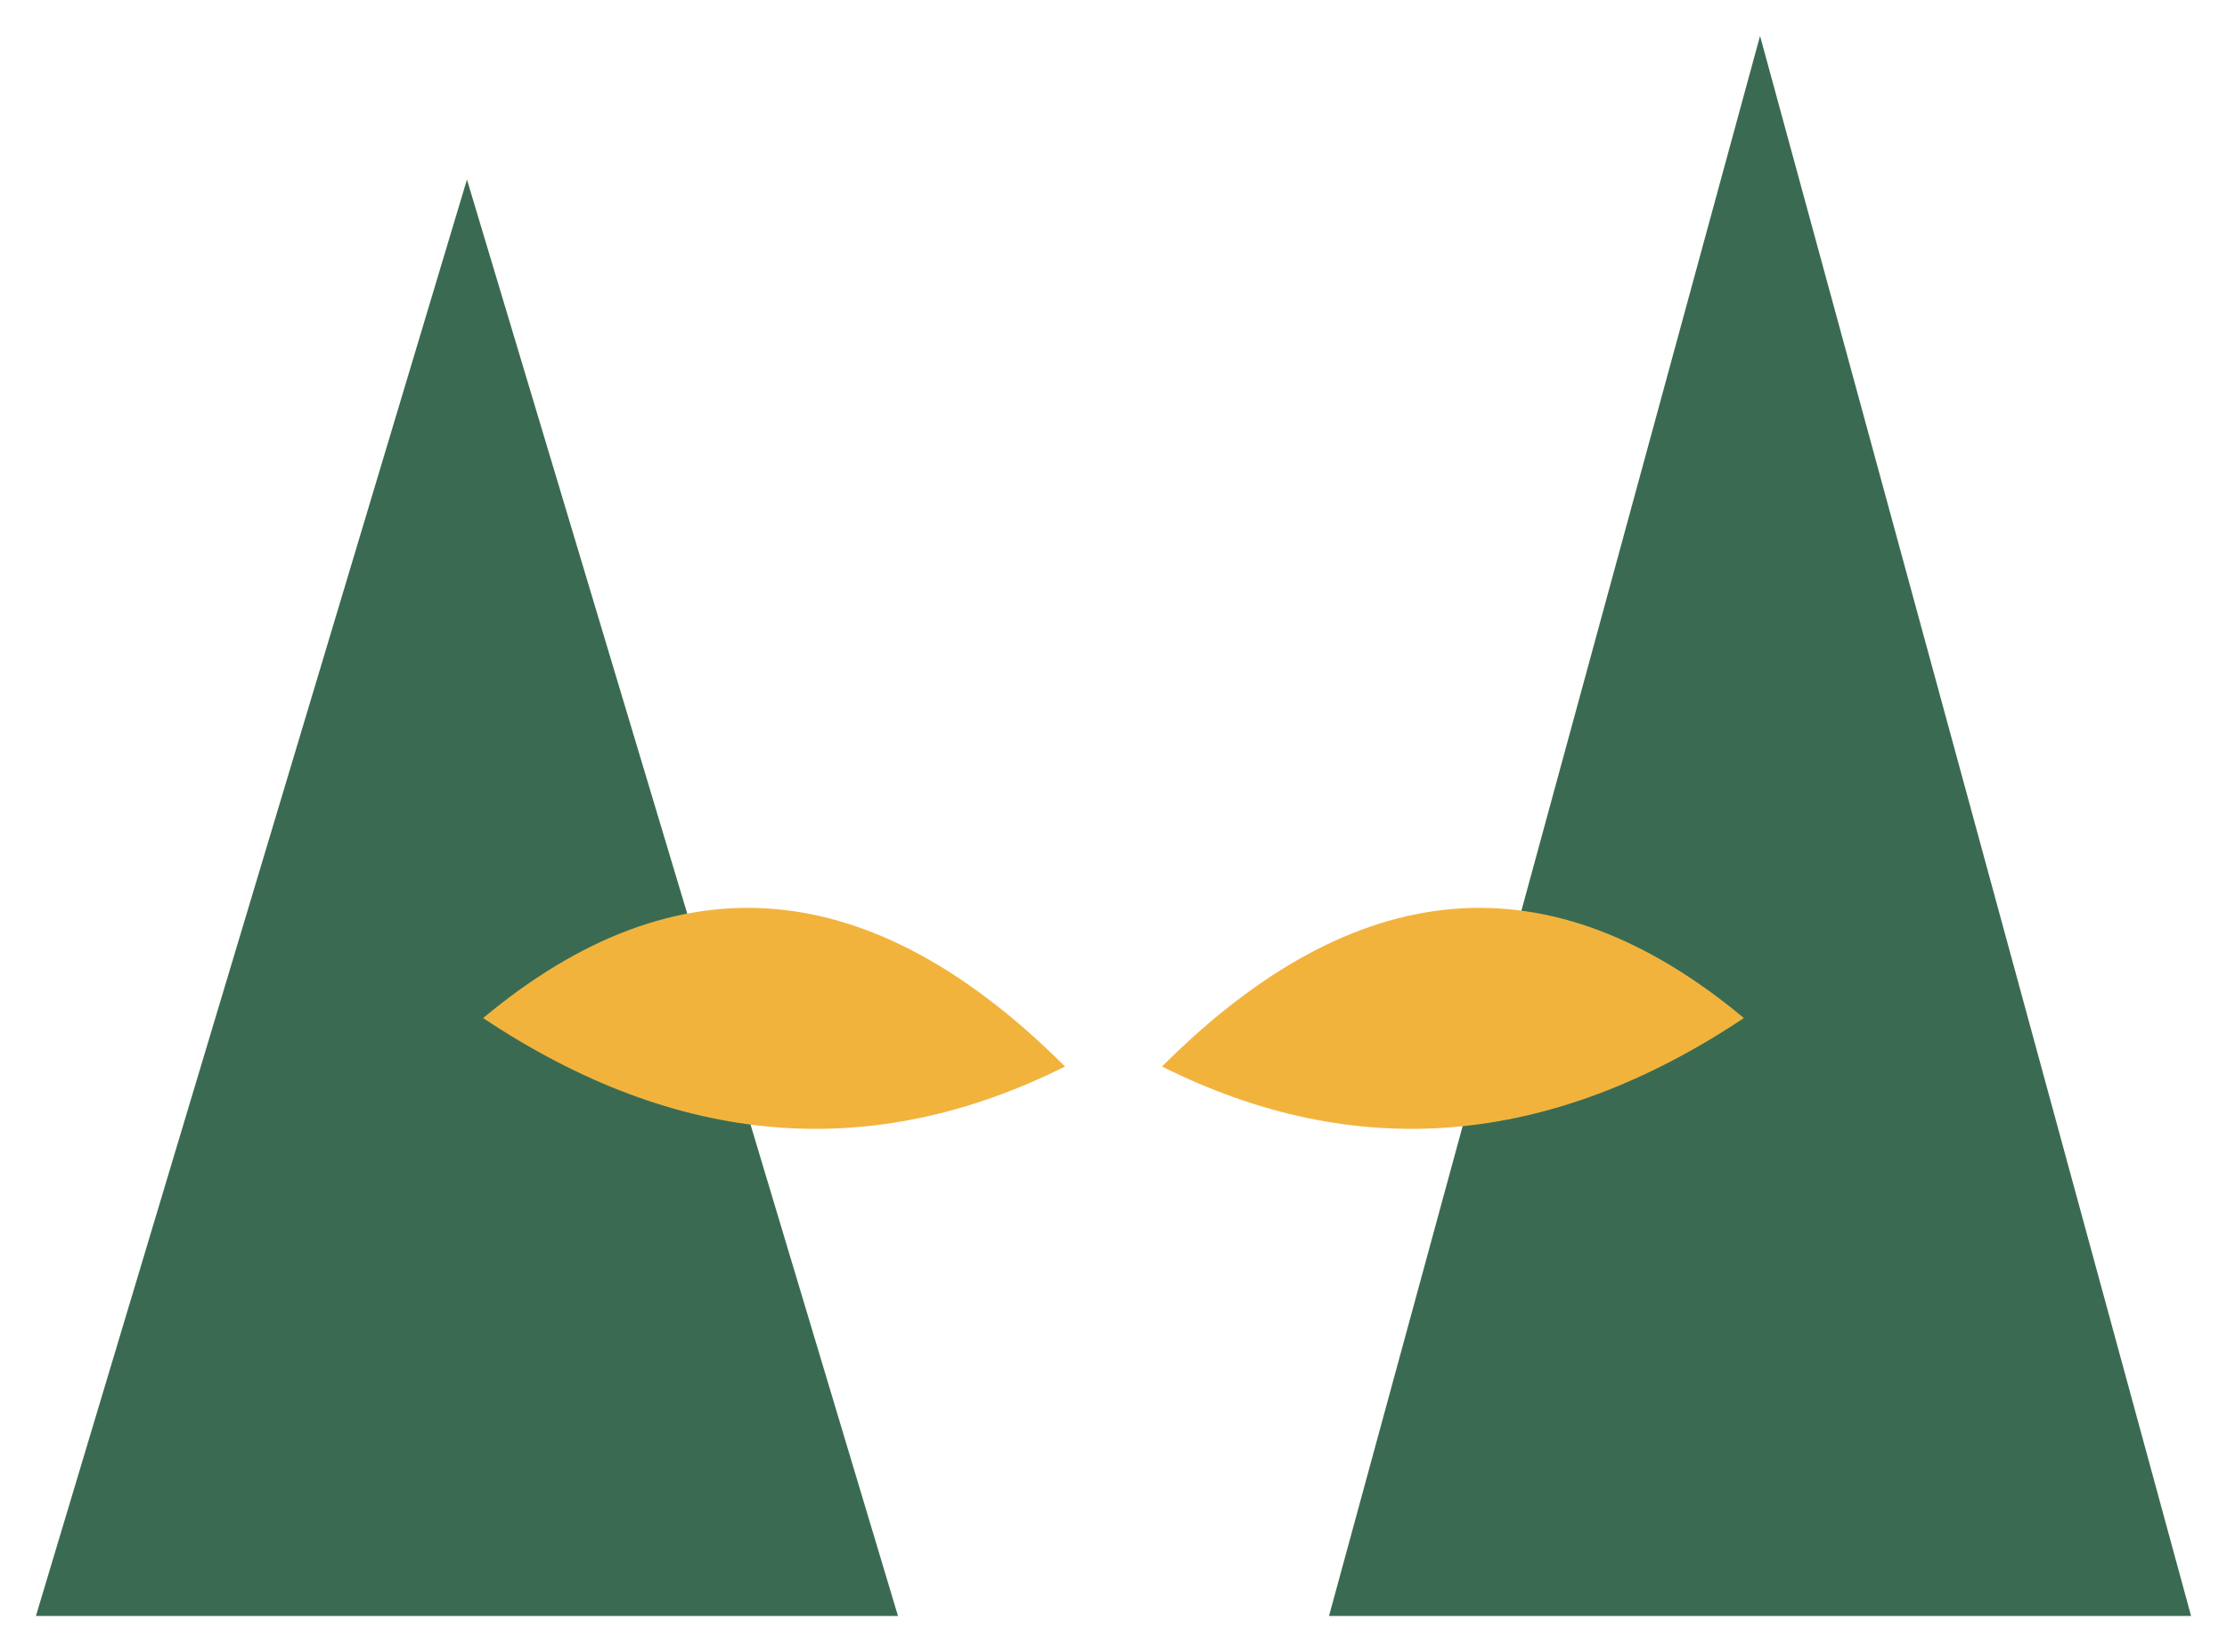
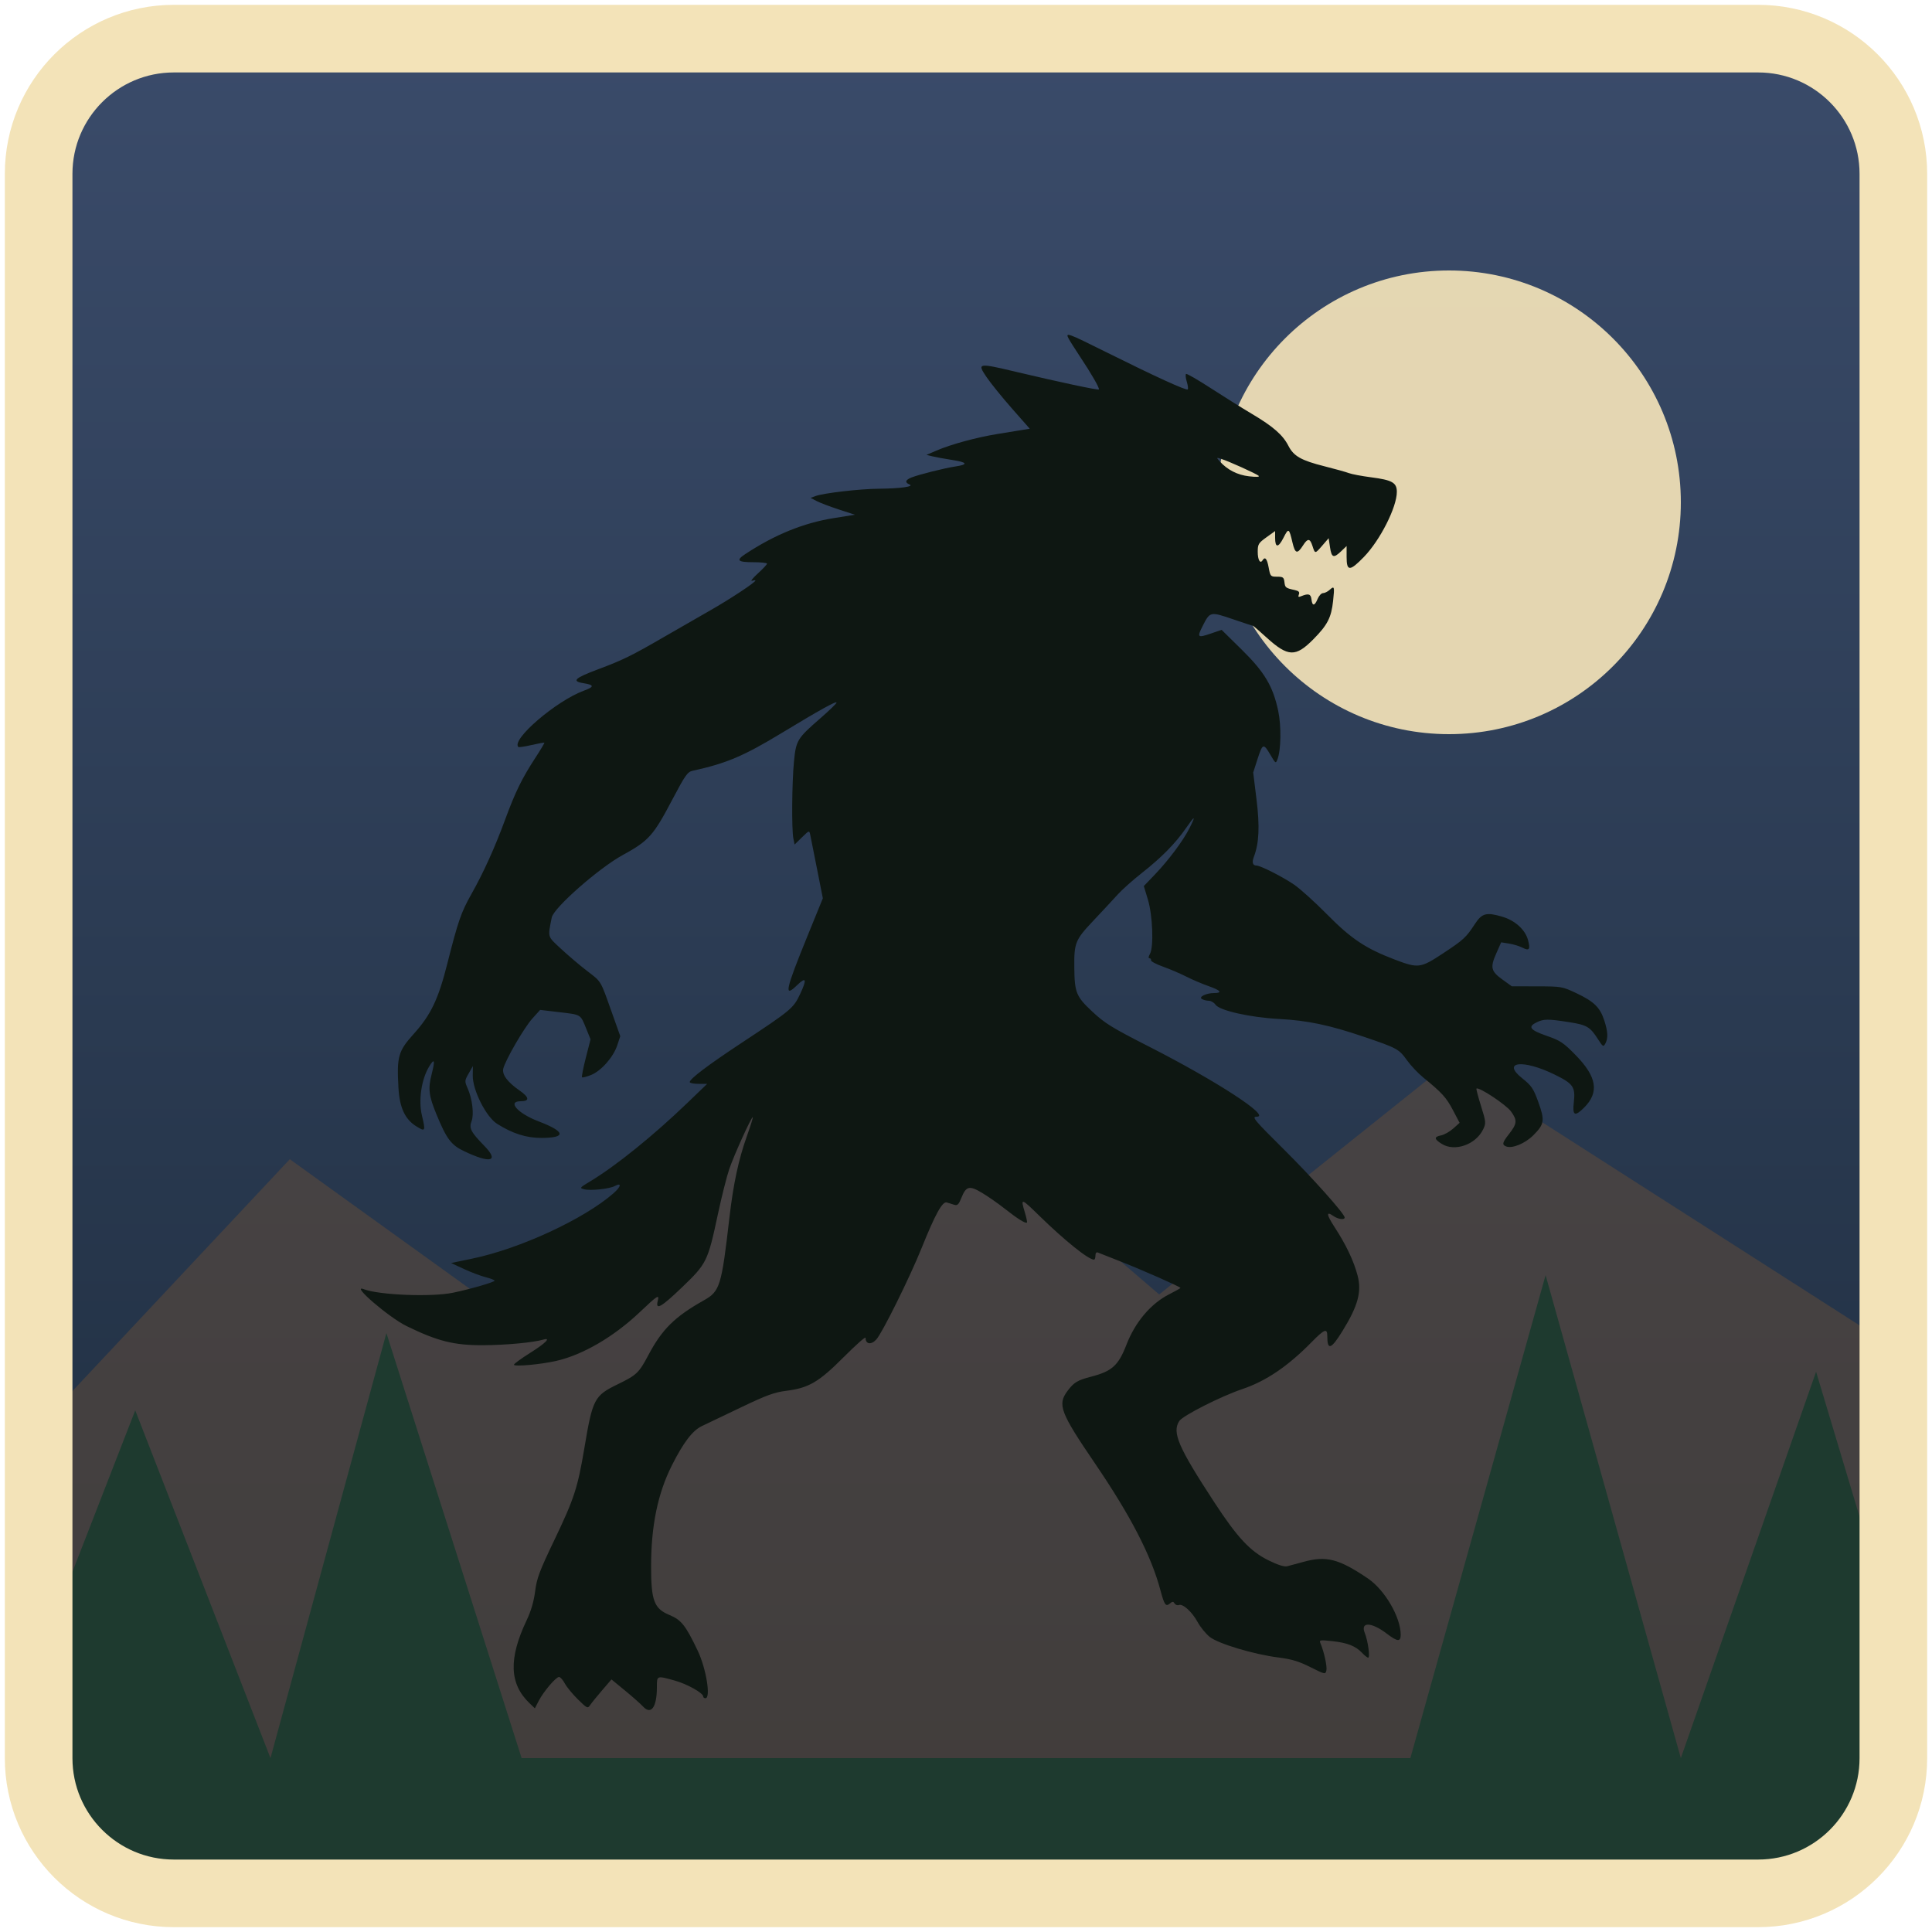
- <svg xmlns="http://www.w3.org/2000/svg" viewBox="1 9 62 46">
-   <g fill="#3A6B52">
-     <path d="M2 54 14 14 26 54Z" />
-     <path d="M38 54 50 10 62 54Z" />
+ <svg xmlns="http://www.w3.org/2000/svg" viewBox="0 0 200 200">
+   <defs>
+     <linearGradient id="s" x1="0" y1="0" x2="0" y2="1">
+       <stop offset="0" stop-color="#3B4C6B" />
+       <stop offset="1" stop-color="#1B2A3A" />
+     </linearGradient>
+     <clipPath id="c">
+       <rect x="4" y="4" width="192" height="192" rx="14" />
+     </clipPath>
+   </defs>
+   <g clip-path="url(#c)">
+     <rect width="200" height="200" fill="url(#s)" />
+     <circle cx="150" cy="52" r="24" fill="#F3E3B8" opacity=".92" />
+     <path d="M0 152L30 120 55 138 85 104 120 134 150 110 200 142V200H0Z" fill="#5E4A3A" opacity=".55" />
+     <path d="M0 182L14 146 28 182 40 138 54 182 146 182 160 132 174 182 188 142 200 182V200H0Z" fill="#1E3A2F" />
+     <svg x="22" y="26" width="160" height="160" viewBox="0 0 800 800">
+       <path d="M 443.119 45.250 C 443.774 46.487, 446.403 50.650, 448.963 54.500 C 455.002 63.584, 459.285 71.048, 458.760 71.573 C 458.296 72.037, 438.312 67.786, 415.665 62.407 C 396.158 57.773, 395.674 57.863, 400.642 65.195 C 402.764 68.327, 408.663 75.619, 413.750 81.399 L 423 91.909 419.750 92.442 C 417.963 92.735, 412 93.705, 406.500 94.597 C 395.378 96.402, 382.297 99.956, 374.608 103.264 L 369.551 105.440 372.525 106.187 C 374.161 106.599, 378.764 107.441, 382.753 108.058 C 390.817 109.307, 391.357 110.419, 384.406 111.462 C 378.896 112.288, 365.612 115.626, 361.750 117.154 C 358.597 118.402, 358.220 119.756, 360.750 120.750 C 363.473 121.820, 355.974 122.873, 345 122.962 C 334.971 123.043, 316.201 125.219, 312.022 126.784 L 309.544 127.713 312.742 129.367 C 314.501 130.276, 319.667 132.237, 324.220 133.724 L 332.500 136.427 321.500 138.182 C 305.936 140.666, 291.004 146.739, 275.766 156.783 C 270.792 160.062, 271.747 161, 280.059 161 C 283.877 161, 287.004 161.338, 287.008 161.750 C 287.013 162.162, 284.875 164.449, 282.258 166.831 C 279.641 169.213, 278.288 170.914, 279.250 170.612 C 280.212 170.310, 281 170.251, 281 170.481 C 281 171.435, 267.748 180.187, 257.500 186.001 C 251.450 189.434, 240.875 195.510, 234 199.504 C 217.142 209.299, 212.360 211.650, 199.581 216.422 C 187.455 220.951, 185.694 222.608, 191.947 223.607 C 197.651 224.520, 197.720 225.464, 192.230 227.484 C 177.865 232.770, 154.498 252.831, 158.290 256.623 C 158.549 256.883, 161.625 256.434, 165.125 255.625 C 168.625 254.816, 171.610 254.277, 171.759 254.426 C 171.908 254.575, 169.771 258.158, 167.010 262.388 C 160.184 272.844, 156.696 279.981, 151.479 294.166 C 146.086 308.831, 140.248 321.707, 133.874 333 C 128.675 342.210, 127.061 346.894, 121.473 369 C 116.847 387.299, 112.983 395.353, 104.101 405.201 C 96.123 414.048, 95.318 416.901, 96.240 433.071 C 96.826 443.358, 99.630 449.372, 105.544 453.027 C 110.180 455.893, 110.347 455.562, 108.393 447.395 C 106.515 439.548, 108.122 428.618, 112.119 422.044 C 114.906 417.462, 115.300 418.668, 113.417 426.019 C 111.501 433.498, 111.937 437.146, 115.892 446.738 C 121.209 459.631, 123.487 462.654, 130.340 465.911 C 143.958 472.381, 148.533 471.154, 140.713 463.130 C 133.688 455.921, 132.678 453.967, 134.084 450.315 C 135.415 446.857, 134.492 438.932, 132.125 433.500 C 130.424 429.596, 130.435 429.407, 132.577 425.635 L 134.772 421.770 134.698 426.674 C 134.585 434.174, 141.584 448.081, 147.282 451.679 C 155.304 456.744, 162.393 459.001, 170.230 458.985 C 183.268 458.957, 182.711 455.736, 168.745 450.406 C 157.957 446.289, 152.370 440, 159.500 440 C 164.229 440, 164.025 437.982, 158.939 434.458 C 152.664 430.109, 149.742 426.170, 150.506 423.092 C 151.625 418.584, 161.336 401.853, 165.535 397.200 L 169.570 392.727 179.523 393.901 C 190.925 395.246, 190.374 394.911, 193.387 402.323 L 195.671 407.944 193.218 417.521 C 191.869 422.789, 190.987 427.320, 191.258 427.591 C 191.529 427.862, 193.614 427.338, 195.892 426.427 C 201.154 424.321, 207.432 417.227, 209.474 411.078 L 211.056 406.315 206.457 393.408 C 200.624 377.033, 201.446 378.381, 193.611 372.352 C 189.931 369.521, 183.965 364.450, 180.352 361.085 C 173.193 354.416, 173.500 355.458, 175.581 344.897 C 176.565 339.903, 199.942 319.338, 212.343 312.556 C 225.772 305.212, 228.188 302.515, 237.934 283.985 C 244.640 271.238, 245.841 269.528, 248.500 268.946 C 265.964 265.125, 274.809 261.382, 294.367 249.537 C 314.292 237.469, 323.001 232.641, 322.997 233.664 C 322.995 234.124, 319.132 237.860, 314.411 241.966 C 302.631 252.214, 302.015 253.234, 300.948 264.266 C 299.904 275.050, 299.715 299.325, 300.639 303.943 L 301.277 307.135 305.082 303.420 C 308.856 299.735, 308.892 299.724, 309.380 302.102 C 309.650 303.421, 311.229 311.350, 312.888 319.722 L 315.903 334.943 308.053 354.222 C 296.489 382.620, 295.616 386.673, 302.500 380 C 307.262 375.384, 307.787 376.721, 304.212 384.361 C 300.696 391.874, 299.651 392.750, 274 409.687 C 256.400 421.308, 247 428.412, 247 430.093 C 247 430.592, 249.031 431, 251.514 431 L 256.028 431 245.764 440.882 C 228.211 457.783, 208.824 473.435, 195.520 481.446 C 189.946 484.802, 189.855 484.926, 192.467 485.581 C 195.734 486.401, 205.459 485.360, 208.191 483.898 C 211.920 481.902, 211.503 484.184, 207.500 487.676 C 192.196 501.027, 159.137 516.320, 134.500 521.446 L 123.500 523.735 130.129 526.823 C 133.775 528.521, 138.838 530.434, 141.379 531.074 C 143.921 531.714, 146 532.527, 146 532.880 C 146 533.611, 133.481 537.237, 124.500 539.108 C 113.428 541.415, 86.269 540.343, 78.298 537.284 C 71.090 534.518, 91.243 551.889, 100.452 556.379 C 116.541 564.225, 124.976 566.336, 140 566.276 C 151.831 566.228, 165.896 564.921, 171.250 563.372 C 175.421 562.165, 172.367 565.252, 164.520 570.177 C 159.855 573.105, 156.030 575.890, 156.020 576.367 C 155.994 577.487, 169.659 576.270, 177.819 574.425 C 191.608 571.308, 207.629 561.971, 221.135 549.178 C 230.500 540.309, 231.343 539.784, 230.438 543.391 C 229.190 548.363, 232.174 546.696, 242.871 536.446 C 255.850 524.008, 256.340 523.013, 261.608 498.341 C 263.507 489.449, 266.137 479.008, 267.453 475.139 C 269.926 467.867, 279.065 447.731, 279.634 448.300 C 279.810 448.477, 278.438 452.869, 276.584 458.061 C 272.275 470.124, 269.547 482.895, 267.516 500.500 C 263.456 535.705, 262.631 538.369, 254.357 543.029 C 239.195 551.569, 232.700 557.986, 225.540 571.500 C 220.714 580.607, 219.518 581.742, 209.729 586.500 C 197.592 592.400, 196.745 594.018, 192.473 619.500 C 189.016 640.116, 187.194 645.697, 176.912 667.166 C 169.210 683.248, 167.835 686.917, 166.979 693.665 C 166.314 698.914, 164.869 703.850, 162.598 708.631 C 153.191 728.439, 153.633 741.568, 164.042 751.540 L 166.844 754.225 168.835 750.363 C 171.304 745.571, 177.744 738, 179.351 738 C 180.008 738, 181.364 739.520, 182.364 741.378 C 183.365 743.236, 186.420 746.948, 189.154 749.628 C 193.939 754.318, 194.175 754.425, 195.481 752.500 C 196.226 751.400, 199.008 747.973, 201.662 744.885 L 206.487 739.269 213.493 745.021 C 217.347 748.184, 221.560 751.916, 222.856 753.314 C 227.018 757.802, 230 753.643, 230 743.351 C 230 737.181, 229.825 737.246, 239.276 739.867 C 245.708 741.651, 254 746.307, 254 748.136 C 254 748.611, 254.508 749, 255.128 749 C 258.034 749, 255.521 733.568, 251.114 724.346 C 244.839 711.217, 242.648 708.460, 236.456 705.893 C 228.562 702.621, 226.999 698.474, 227.004 680.815 C 227.010 659.723, 230.437 643.045, 237.751 628.500 C 243.674 616.723, 248.454 610.439, 253.215 608.171 C 255.572 607.048, 264.700 602.683, 273.500 598.472 C 286.750 592.131, 290.789 590.653, 297 589.873 C 308.627 588.412, 313.810 585.366, 326.750 572.389 C 332.938 566.184, 338 561.702, 338 562.431 C 338 565.773, 340.869 566.244, 343.557 563.344 C 346.616 560.044, 360.874 531.270, 367.018 516 C 374.104 498.388, 377.801 491.699, 380.063 492.400 C 381.128 492.730, 382.884 493.273, 383.965 493.608 C 385.560 494.101, 386.242 493.435, 387.585 490.078 C 390.074 483.858, 391.729 483.465, 398.436 487.503 C 401.571 489.391, 406.918 493.135, 410.318 495.824 C 416.656 500.835, 420.880 503.453, 421.549 502.784 C 421.757 502.577, 421.268 500.219, 420.463 497.544 C 418.180 489.956, 418.462 490.016, 427.750 499.094 C 441.053 512.096, 453.355 521.982, 456.250 521.996 C 456.663 521.998, 457 521.052, 457 519.893 C 457 518.600, 457.483 517.985, 458.250 518.301 C 458.938 518.584, 464.225 520.670, 470 522.937 C 481.393 527.410, 501 536.068, 501 536.626 C 501 536.816, 498.399 538.284, 495.220 539.889 C 485.722 544.683, 477.583 554.271, 473.055 566 C 468.903 576.754, 465.599 579.753, 454.840 582.542 C 447.649 584.405, 445.798 585.530, 442.441 590.080 C 437.285 597.068, 438.851 601.168, 456.672 627.335 C 475.223 654.575, 485.849 675.135, 490.607 693 C 492.674 700.760, 493.380 701.759, 495.534 699.972 C 496.880 698.855, 497.291 698.853, 497.975 699.960 C 498.428 700.692, 499.418 701.053, 500.177 700.762 C 502.263 699.962, 506.942 704.204, 509.880 709.559 C 511.321 712.186, 514.126 715.639, 516.113 717.232 C 520.537 720.778, 538.927 726.298, 551.678 727.906 C 558.495 728.765, 562.263 729.902, 568.257 732.905 C 575.825 736.697, 576.027 736.740, 576.534 734.646 C 577.015 732.661, 575.356 725.034, 573.482 720.617 C 572.729 718.839, 573.073 718.774, 579.592 719.457 C 587.370 720.273, 591.690 721.977, 595.053 725.556 C 596.316 726.900, 597.712 728, 598.155 728 C 599.248 728, 598.052 719.287, 596.399 715.206 C 594.025 709.343, 599.872 709.520, 607.770 715.551 C 613.313 719.783, 615 719.925, 615 716.159 C 615 707.075, 606.803 692.975, 598.083 687.061 C 582.938 676.788, 576.414 675.119, 564.500 678.472 C 561.200 679.400, 557.464 680.406, 556.198 680.707 C 554.709 681.060, 551.306 679.973, 546.554 677.624 C 537.064 672.934, 530.463 665.853, 518.470 647.500 C 499.799 618.927, 496.554 611.382, 500.409 605.498 C 502.235 602.712, 522.017 592.687, 532.929 589.019 C 545.273 584.870, 556.608 577.193, 568.923 564.642 C 575.504 557.936, 577 557.350, 577 561.477 C 577 569.192, 578.959 568.524, 584.968 558.760 C 592.917 545.843, 594.881 538.586, 592.688 530.226 C 590.700 522.645, 586.752 514.328, 580.819 505.222 C 576.531 498.640, 576.311 496.704, 580.158 499.398 C 582.589 501.101, 586 501.553, 586 500.172 C 586 498.300, 569.221 479.504, 554.612 465.012 C 538.945 449.470, 537.726 448, 540.500 448 C 548.053 448, 519.786 429.594, 484.978 411.846 C 465.342 401.834, 461.845 399.676, 455.240 393.488 C 447.041 385.807, 446.196 383.727, 446.060 370.890 C 445.923 357.991, 446.521 356.512, 455.909 346.560 C 460.634 341.551, 466.323 335.433, 468.550 332.965 C 470.778 330.497, 476.403 325.487, 481.050 321.833 C 491.230 313.827, 498.405 306.528, 503.905 298.584 C 508.555 291.867, 509.084 291.929, 505.607 298.783 C 502.339 305.223, 494.838 315.269, 487.847 322.566 L 482.036 328.632 484.138 335.566 C 486.630 343.790, 487.248 360.137, 485.203 363.750 C 484.412 365.147, 484.322 366, 484.965 366 C 485.534 366, 485.887 366.457, 485.750 367.015 C 485.612 367.573, 488.425 369.074, 492 370.350 C 495.575 371.626, 500.975 373.935, 504 375.481 C 507.025 377.027, 512.313 379.276, 515.750 380.479 C 521.875 382.623, 522.911 384, 518.398 384 C 514.440 384, 510.330 385.965, 512.034 387.042 C 512.840 387.552, 514.458 387.976, 515.628 387.985 C 516.798 387.993, 518.373 388.905, 519.128 390.012 C 521.199 393.049, 536.952 396.601, 551.933 397.407 C 566.886 398.213, 578.012 400.549, 596 406.659 C 613.261 412.523, 614.068 412.964, 618.286 418.836 C 620.226 421.535, 623.954 425.489, 626.571 427.622 C 636.370 435.608, 638.588 438.038, 641.995 444.522 L 645.489 451.174 642.188 454.123 C 640.373 455.745, 637.563 457.337, 635.944 457.661 C 632.148 458.420, 632.226 459.543, 636.250 462.070 C 642.993 466.305, 653.912 462.446, 657.708 454.486 C 659.207 451.343, 659.148 450.719, 656.580 442.483 C 655.090 437.705, 654.021 433.646, 654.204 433.463 C 655.309 432.357, 669.543 441.767, 672.096 445.291 C 675.450 449.921, 675.280 451.612, 670.899 457.191 C 667.583 461.414, 667.349 462.536, 669.607 463.403 C 672.752 464.610, 679.396 461.867, 683.663 457.600 C 689.377 451.887, 689.669 449.944, 686.244 440.454 C 683.679 433.349, 682.774 432.021, 677.766 428.007 C 667.076 419.441, 678.407 418.214, 694.633 426.180 C 704.392 430.971, 705.511 432.603, 704.589 440.690 C 703.814 447.480, 705.123 448.112, 709.953 443.282 C 717.833 435.402, 716.552 427.381, 705.628 416.207 C 699.215 409.647, 697.661 408.611, 690.491 406.119 C 681.822 403.107, 680.618 401.429, 685.457 399.109 C 689.090 397.368, 691.205 397.359, 702 399.037 C 711.348 400.491, 712.986 401.445, 717.075 407.826 C 719.658 411.856, 719.922 412.015, 720.924 410.142 C 722.419 407.349, 722.270 404.066, 720.386 398.231 C 718.207 391.485, 715.076 388.401, 706.089 384.149 C 698.608 380.610, 698.316 380.559, 685.500 380.530 L 672.500 380.500 667.721 377.060 C 661.709 372.732, 661.236 370.785, 664.437 363.547 L 667.003 357.745 671.106 358.401 C 673.363 358.762, 676.487 359.718, 678.048 360.525 C 681.577 362.350, 682.225 361.399, 680.850 356.418 C 679.385 351.112, 674.078 346.369, 667.452 344.443 C 659.299 342.073, 657.048 342.683, 653.416 348.246 C 648.826 355.277, 647.571 356.432, 636.828 363.516 C 625.234 371.161, 624.100 371.304, 611.876 366.652 C 596.842 360.931, 589.344 355.921, 576.846 343.249 C 570.606 336.922, 562.901 329.978, 559.725 327.818 C 553.724 323.738, 542.381 318.002, 540.309 318.001 C 538.401 318, 537.911 316.365, 538.978 313.559 C 541.705 306.386, 542.103 297.866, 540.368 283.785 L 538.653 269.856 540.884 262.928 C 543.528 254.720, 543.973 254.571, 547.561 260.694 C 550.249 265.280, 550.334 265.332, 551.244 262.944 C 553.063 258.170, 553.246 245.753, 551.610 238 C 548.914 225.220, 544.559 217.904, 532.714 206.253 L 522.296 196.006 516.732 197.920 C 509.866 200.282, 509.489 199.942, 512.467 194.065 C 516.300 186.501, 516.349 186.490, 528.090 190.483 C 533.779 192.417, 538.552 194, 538.697 194 C 538.842 194, 541.905 196.669, 545.504 199.930 C 556.695 210.072, 560.576 210.219, 569.825 200.856 C 577.130 193.459, 579.076 189.672, 580.010 181.028 C 580.821 173.524, 580.677 173.077, 578.177 175.339 C 577.168 176.253, 575.645 177, 574.793 177 C 573.940 177, 572.683 178.350, 572 180 C 570.451 183.741, 569.229 183.837, 568.816 180.250 C 568.492 177.432, 567.294 177.046, 563.576 178.563 C 562.040 179.189, 561.781 179.013, 562.291 177.684 C 562.765 176.448, 562.232 175.868, 560.215 175.427 C 555.430 174.380, 555.150 174.166, 554.822 171.309 C 554.538 168.830, 554.091 168.500, 551.018 168.500 C 547.654 168.500, 547.506 168.339, 546.660 163.750 C 545.809 159.139, 544.781 157.928, 543.490 160.016 C 542.252 162.020, 541 159.805, 541 155.611 C 541 151.693, 541.373 151.071, 545.500 148.107 L 550 144.876 550 148.379 C 550 153.631, 551.640 153.632, 554.309 148.382 C 556.966 143.152, 557.216 143.281, 558.979 150.796 C 560.359 156.680, 561.475 156.968, 564.500 152.221 C 566.870 148.502, 568.039 148.585, 569.324 152.563 C 570.673 156.735, 570.653 156.735, 574.354 152.453 L 577.709 148.572 578.416 153.286 C 579.227 158.699, 580.277 159.067, 584.195 155.313 L 587 152.626 587 158.313 C 587 165.814, 588.655 165.802, 595.976 158.250 C 604.355 149.607, 613 132.520, 613 124.602 C 613 119.814, 610.623 118.464, 599.699 117.051 C 594.859 116.424, 589.684 115.450, 588.199 114.884 C 586.715 114.319, 581 112.724, 575.500 111.339 C 563.497 108.318, 559.606 106.109, 556.882 100.769 C 554.016 95.150, 549.043 90.796, 538 84.235 C 532.775 81.131, 523.134 75.105, 516.576 70.844 C 510.017 66.583, 504.322 63.301, 503.920 63.550 C 503.517 63.798, 503.671 65.576, 504.261 67.500 C 504.852 69.424, 505.082 71.251, 504.773 71.560 C 504.068 72.265, 488.193 65.019, 463.221 52.593 C 442.362 42.214, 441.311 41.830, 443.119 45.250 M 521.336 108.790 C 525.248 113.173, 530.478 115.845, 536.500 116.538 C 540.245 116.969, 542.124 116.876, 541.500 116.291 C 540.352 115.215, 525.742 108.621, 522 107.490 C 519.539 106.746, 519.529 106.766, 521.336 108.790" stroke="none" fill="#0E1712" fill-rule="evenodd" />
+     </svg>
  </g>
-   <g fill="#F2B33D" transform="translate(32 36) scale(1.35) translate(-32 -36)">
-     <path d="M19 37q6-5 12 1q-6 3-12-1Z" />
-     <path d="M45 37q-6-5-12 1q6 3 12-1Z" />
-   </g>
+   <rect x="4" y="4" width="192" height="192" rx="14" fill="none" stroke="#F3E3B8" stroke-width="7" />
</svg>
